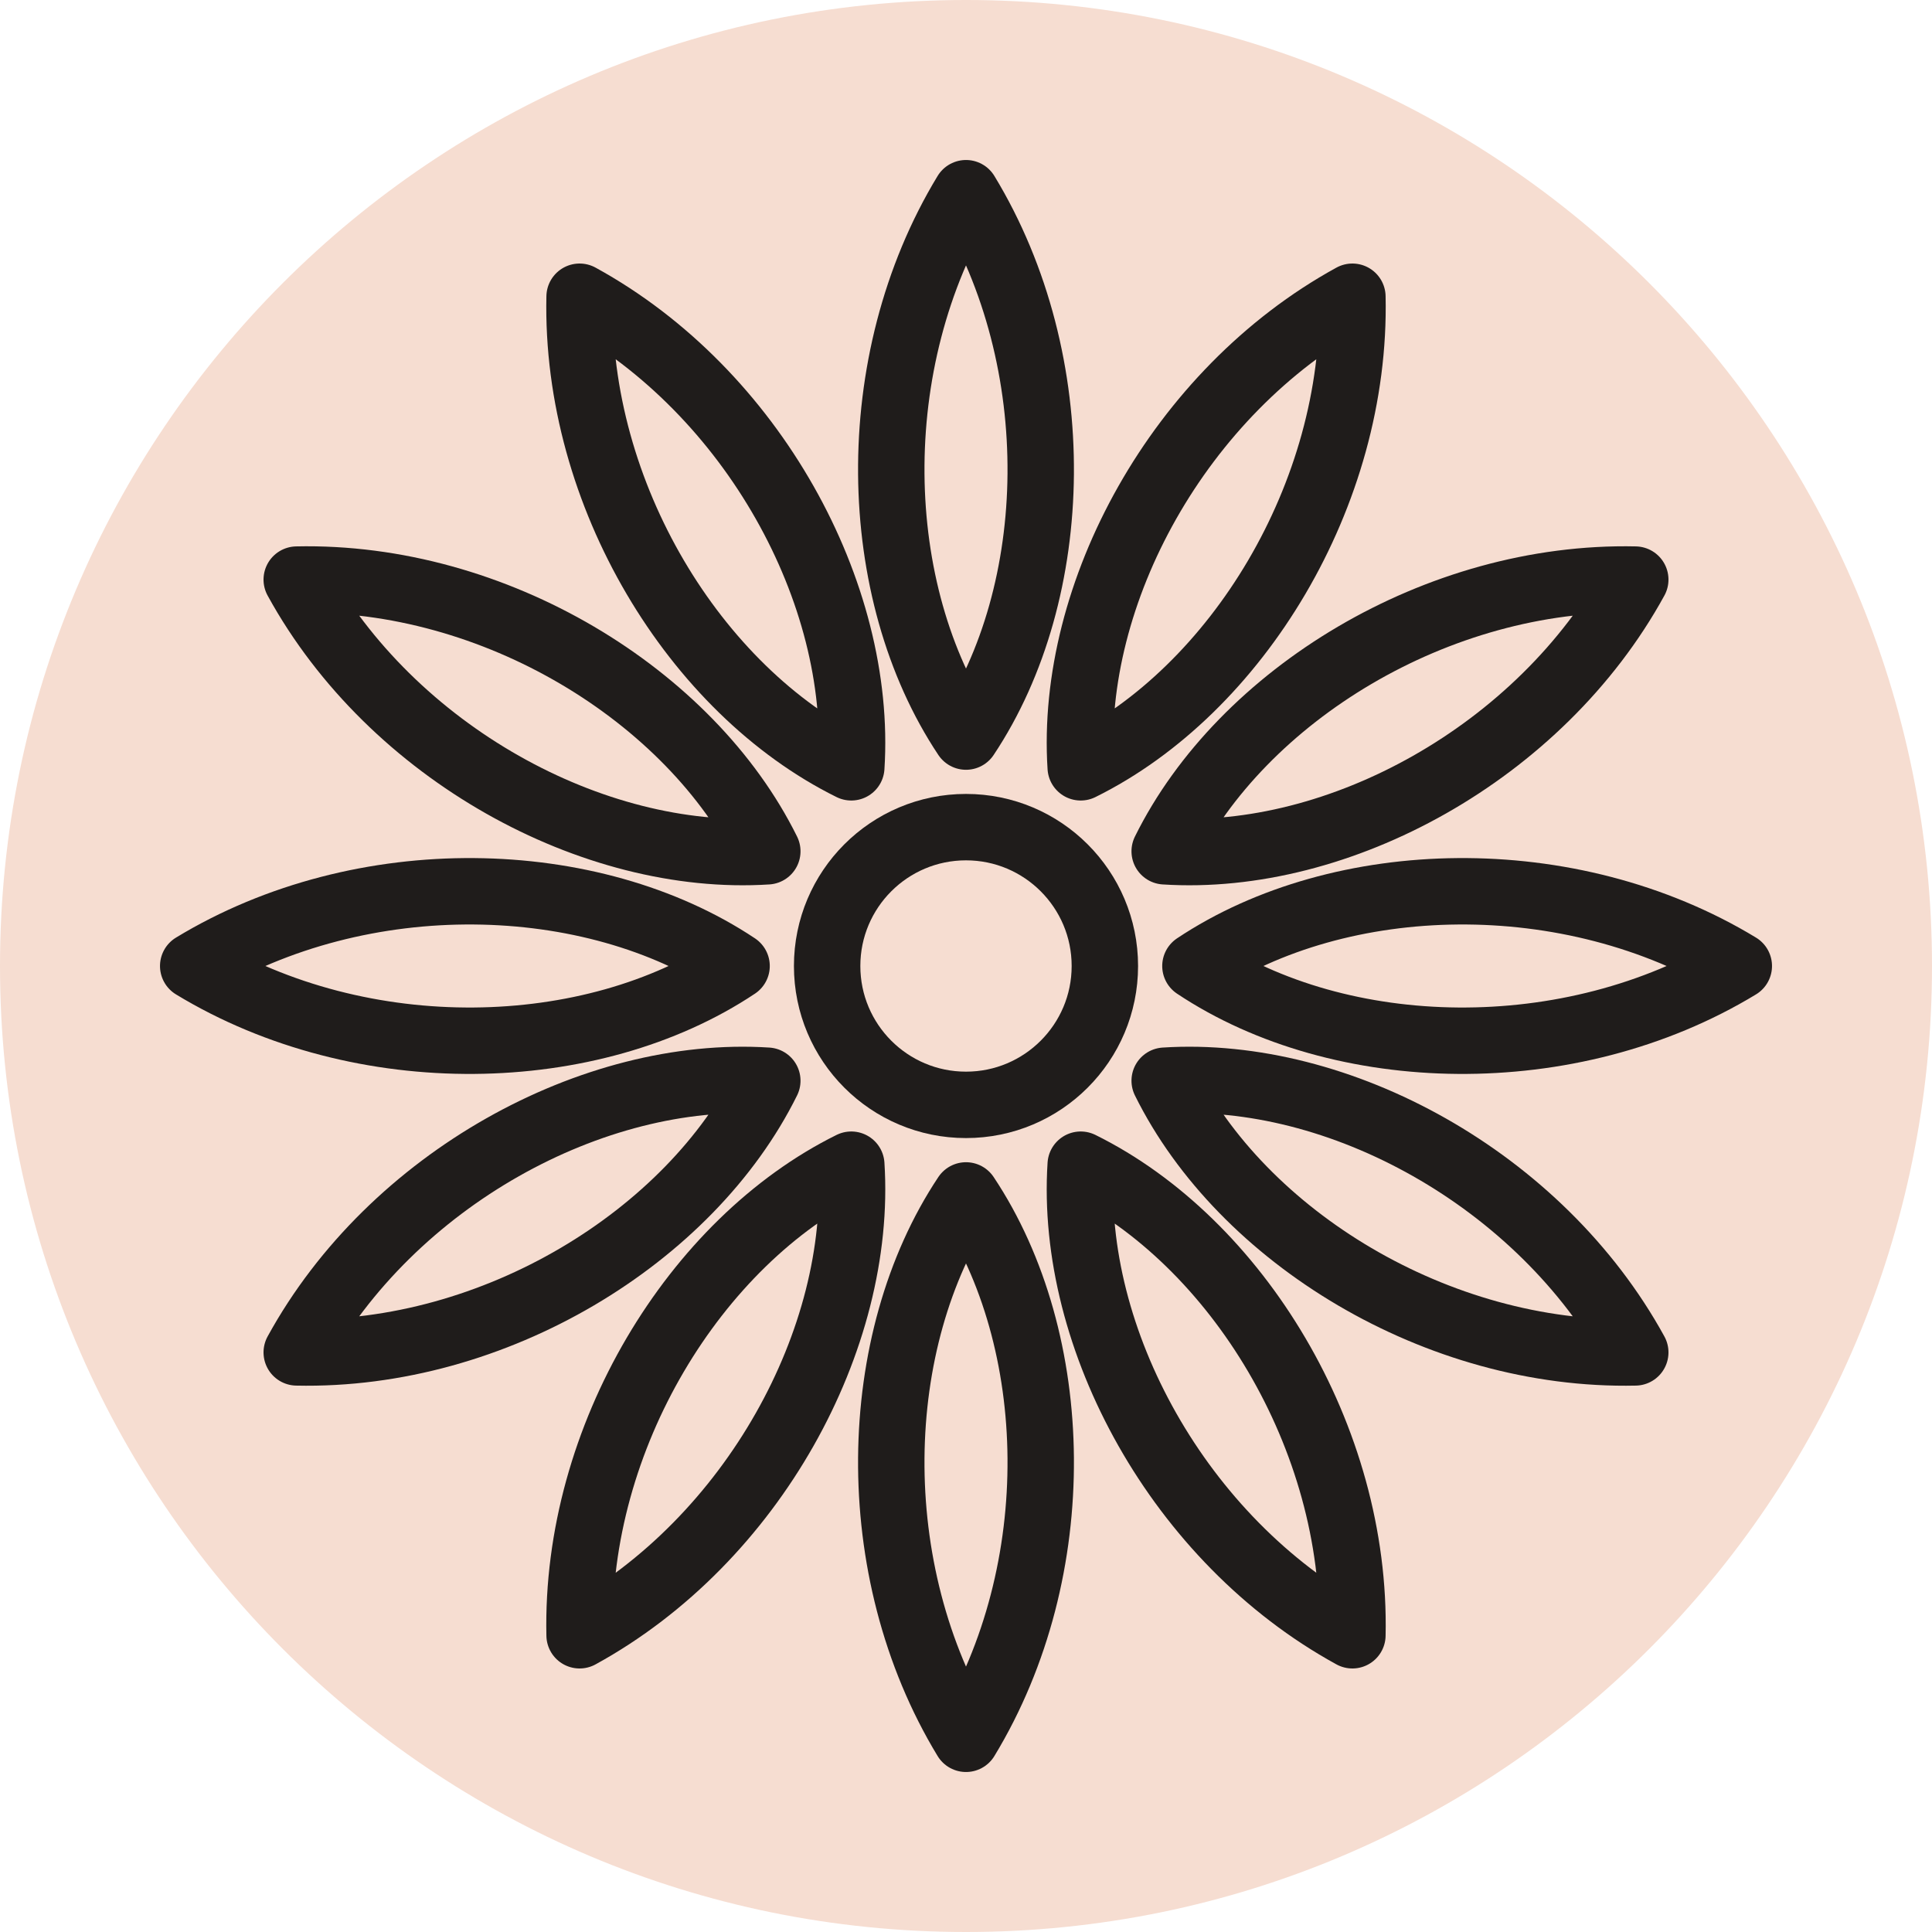
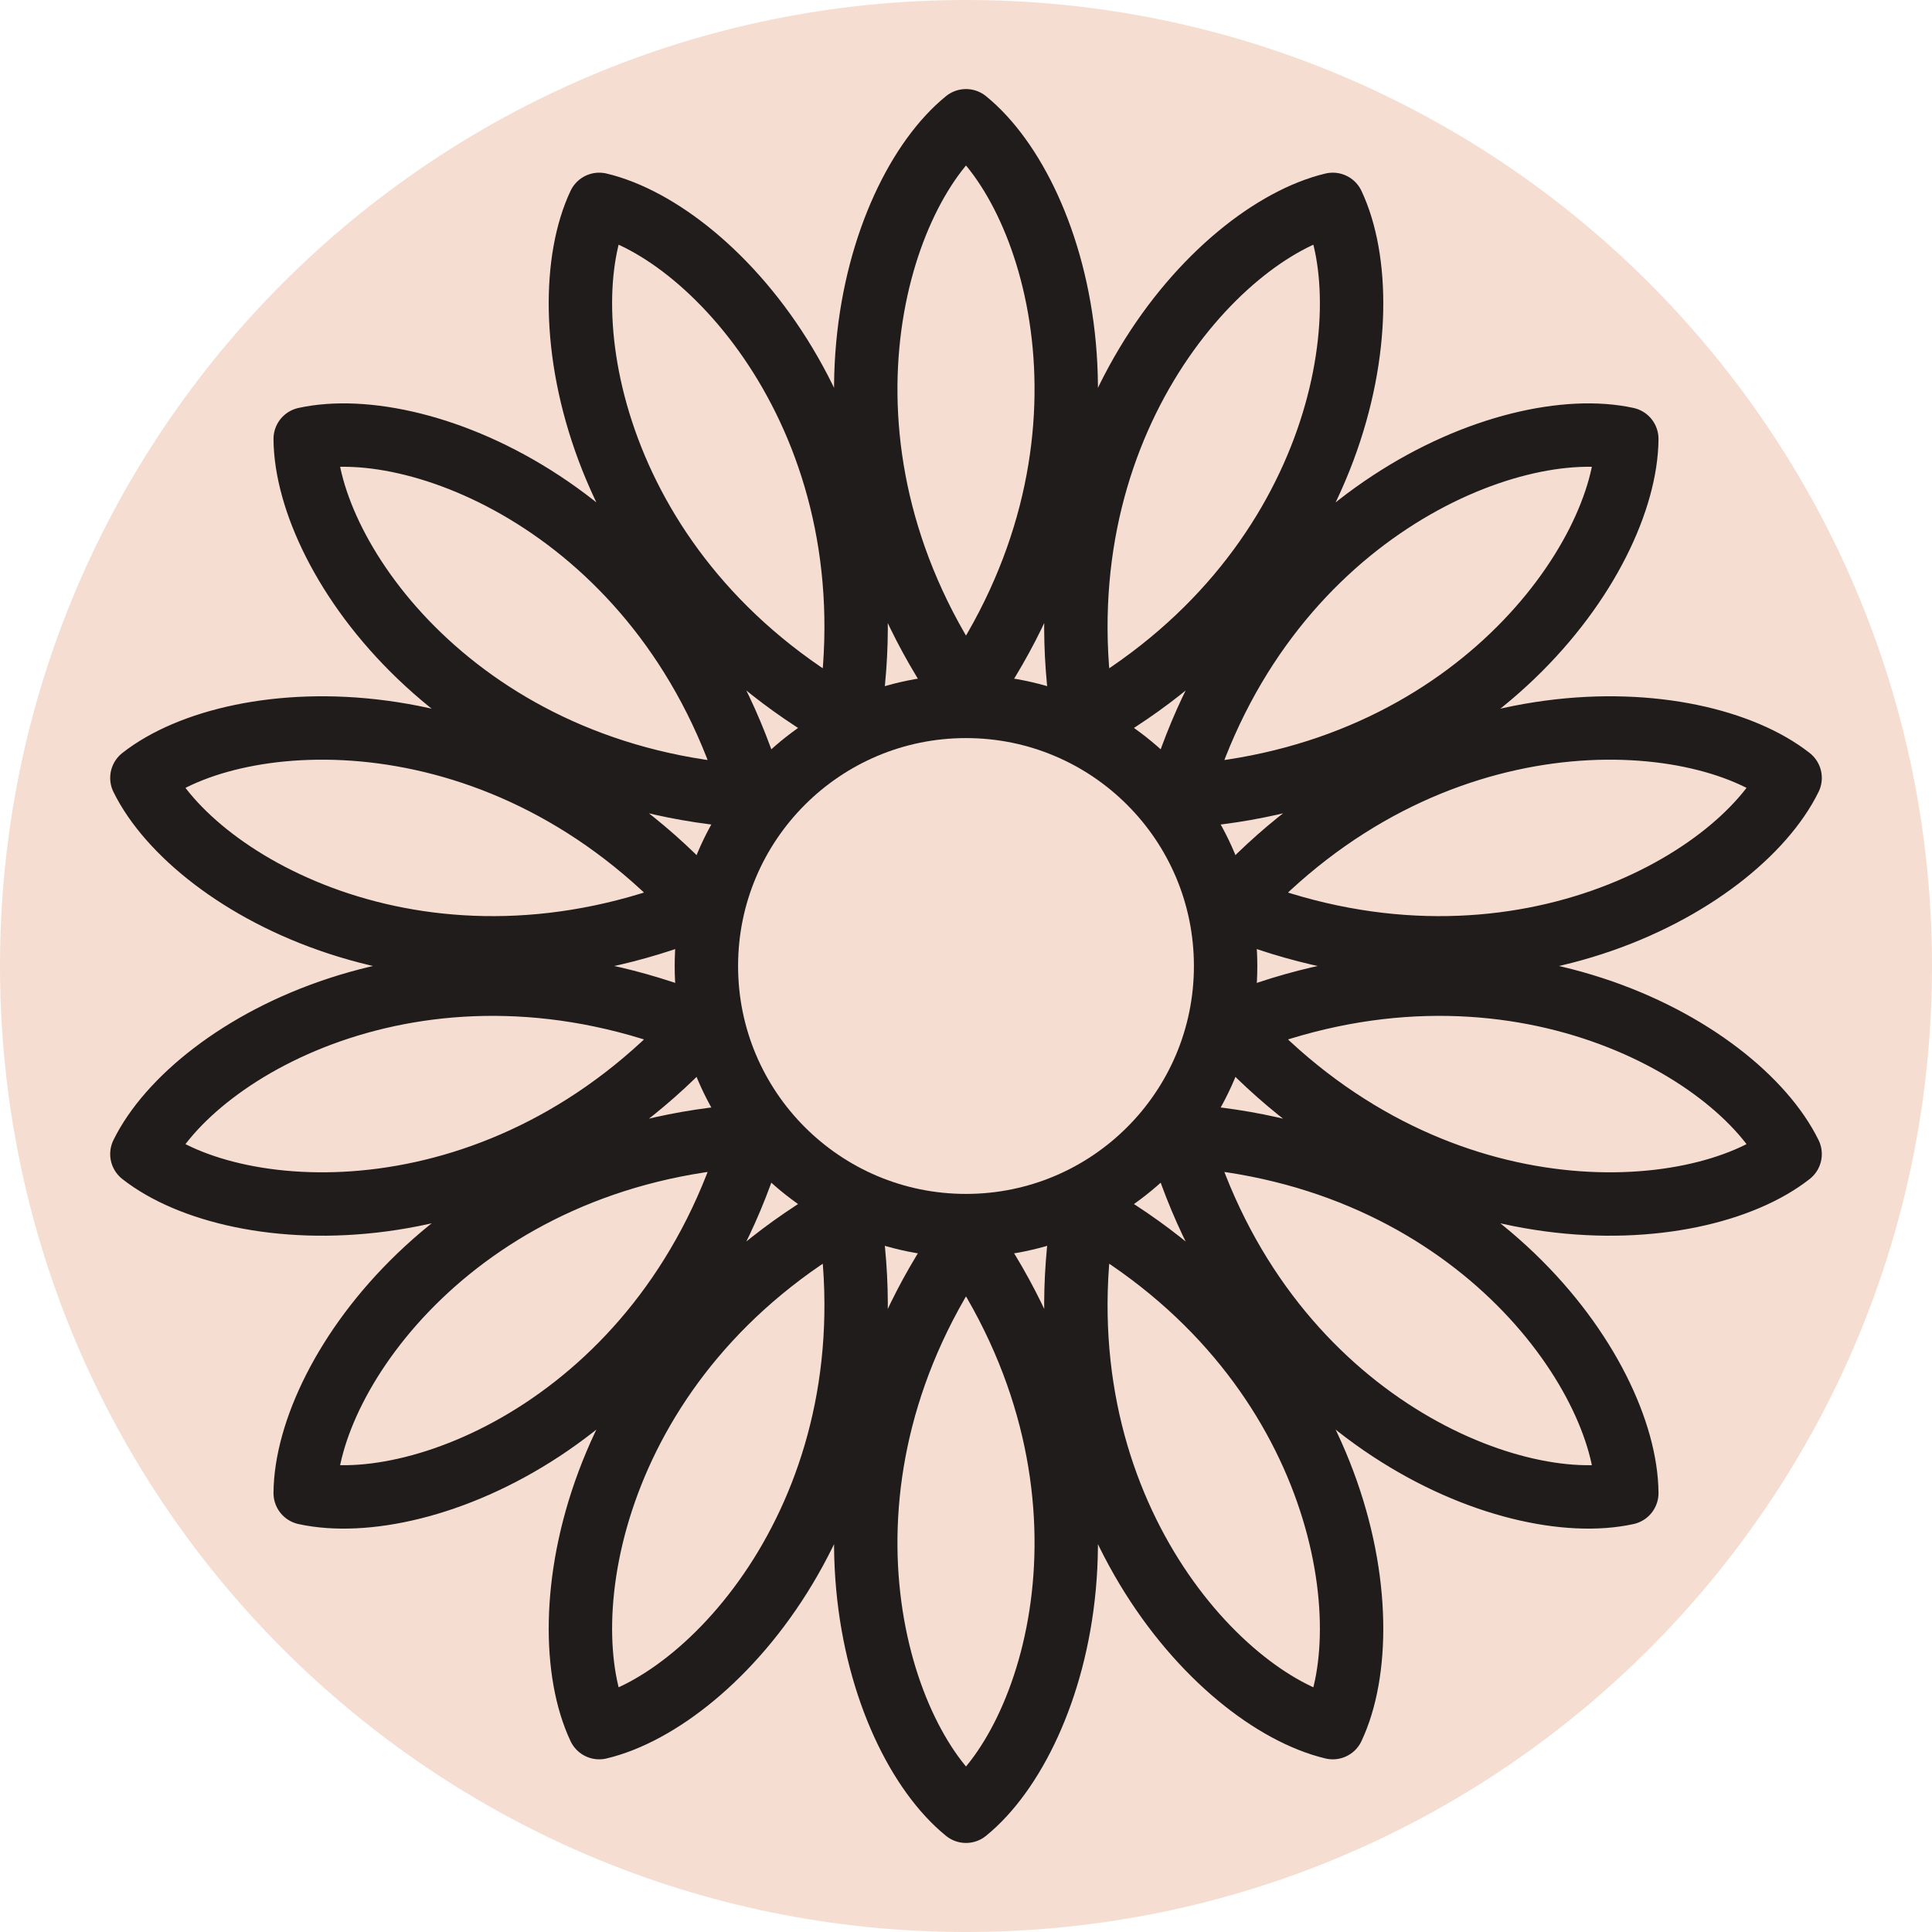
- <svg xmlns="http://www.w3.org/2000/svg" xmlns:xlink="http://www.w3.org/1999/xlink" viewBox="-16 -16 32 32">
-   <circle r="16" fill="#F6DDD1" />
-   <g fill="none" stroke="#1F1C1B" stroke-width="1.1" stroke-linejoin="round">
-     <circle r="2.3" />
-     <g id="p">
-       <path d="M0-3.8C1.6-6.2 1.7-10 0-12.8C-1.7-10-1.6-6.2 0-3.8Z" />
-     </g>
-     <use xlink:href="#p" transform="rotate(30)" />
-     <use xlink:href="#p" transform="rotate(60)" />
-     <use xlink:href="#p" transform="rotate(90)" />
-     <use xlink:href="#p" transform="rotate(120)" />
-     <use xlink:href="#p" transform="rotate(150)" />
-     <use xlink:href="#p" transform="rotate(180)" />
-     <use xlink:href="#p" transform="rotate(210)" />
-     <use xlink:href="#p" transform="rotate(240)" />
-     <use xlink:href="#p" transform="rotate(270)" />
-     <use xlink:href="#p" transform="rotate(300)" />
-     <use xlink:href="#p" transform="rotate(330)" />
+ <svg xmlns="http://www.w3.org/2000/svg" viewBox="-33.0 -65.0 64 64">
+   <circle cx="-1.0" cy="-33.0" r="32" fill="#F6DDD1" />
+   <g fill="#F6DDD1" stroke="#1F1C1B" stroke-width="2.1" stroke-linejoin="round">
+     <path d="M-1.00,-42.00 C4.60,-49.98 2.08,-58.50 -1.00,-61.00 C-4.08,-58.50 -6.60,-49.98 -1.00,-42.00 Z M2.90,-41.11 C11.41,-45.87 12.84,-54.64 11.15,-58.23 C7.29,-57.31 1.32,-50.73 2.90,-41.11 Z M6.04,-38.61 C15.77,-39.21 20.86,-46.49 20.89,-50.46 C17.02,-51.31 8.78,-47.97 6.04,-38.61 Z M7.77,-35.00 C16.80,-31.32 24.55,-35.67 26.30,-39.23 C23.18,-41.68 14.31,-42.24 7.77,-35.00 Z M7.77,-31.00 C14.31,-23.76 23.18,-24.32 26.30,-26.77 C24.55,-30.33 16.80,-34.68 7.77,-31.00 Z M6.04,-27.39 C8.78,-18.03 17.02,-14.69 20.89,-15.54 C20.86,-19.51 15.77,-26.79 6.04,-27.39 Z M2.90,-24.89 C1.32,-15.27 7.29,-8.69 11.15,-7.77 C12.84,-11.36 11.41,-20.13 2.90,-24.89 Z M-1.00,-24.00 C-6.60,-16.02 -4.08,-7.50 -1.00,-5.00 C2.08,-7.50 4.60,-16.02 -1.00,-24.00 Z M-4.90,-24.89 C-13.41,-20.13 -14.84,-11.36 -13.15,-7.77 C-9.29,-8.69 -3.32,-15.27 -4.90,-24.89 Z M-8.04,-27.39 C-17.77,-26.79 -22.86,-19.51 -22.89,-15.54 C-19.02,-14.69 -10.78,-18.03 -8.04,-27.39 Z M-9.77,-31.00 C-18.80,-34.68 -26.55,-30.33 -28.30,-26.77 C-25.18,-24.32 -16.31,-23.76 -9.77,-31.00 Z M-9.77,-35.00 C-16.31,-42.24 -25.18,-41.68 -28.30,-39.23 C-26.55,-35.67 -18.80,-31.32 -9.77,-35.00 Z M-8.04,-38.61 C-10.78,-47.97 -19.02,-51.31 -22.89,-50.46 C-22.86,-46.49 -17.77,-39.21 -8.04,-38.61 Z M-4.90,-41.11 C-3.32,-50.73 -9.29,-57.31 -13.15,-58.23 C-14.84,-54.64 -13.41,-45.87 -4.90,-41.11 Z" />
+     <circle cx="-1.0" cy="-33.0" r="8.6" />
  </g>
</svg>
